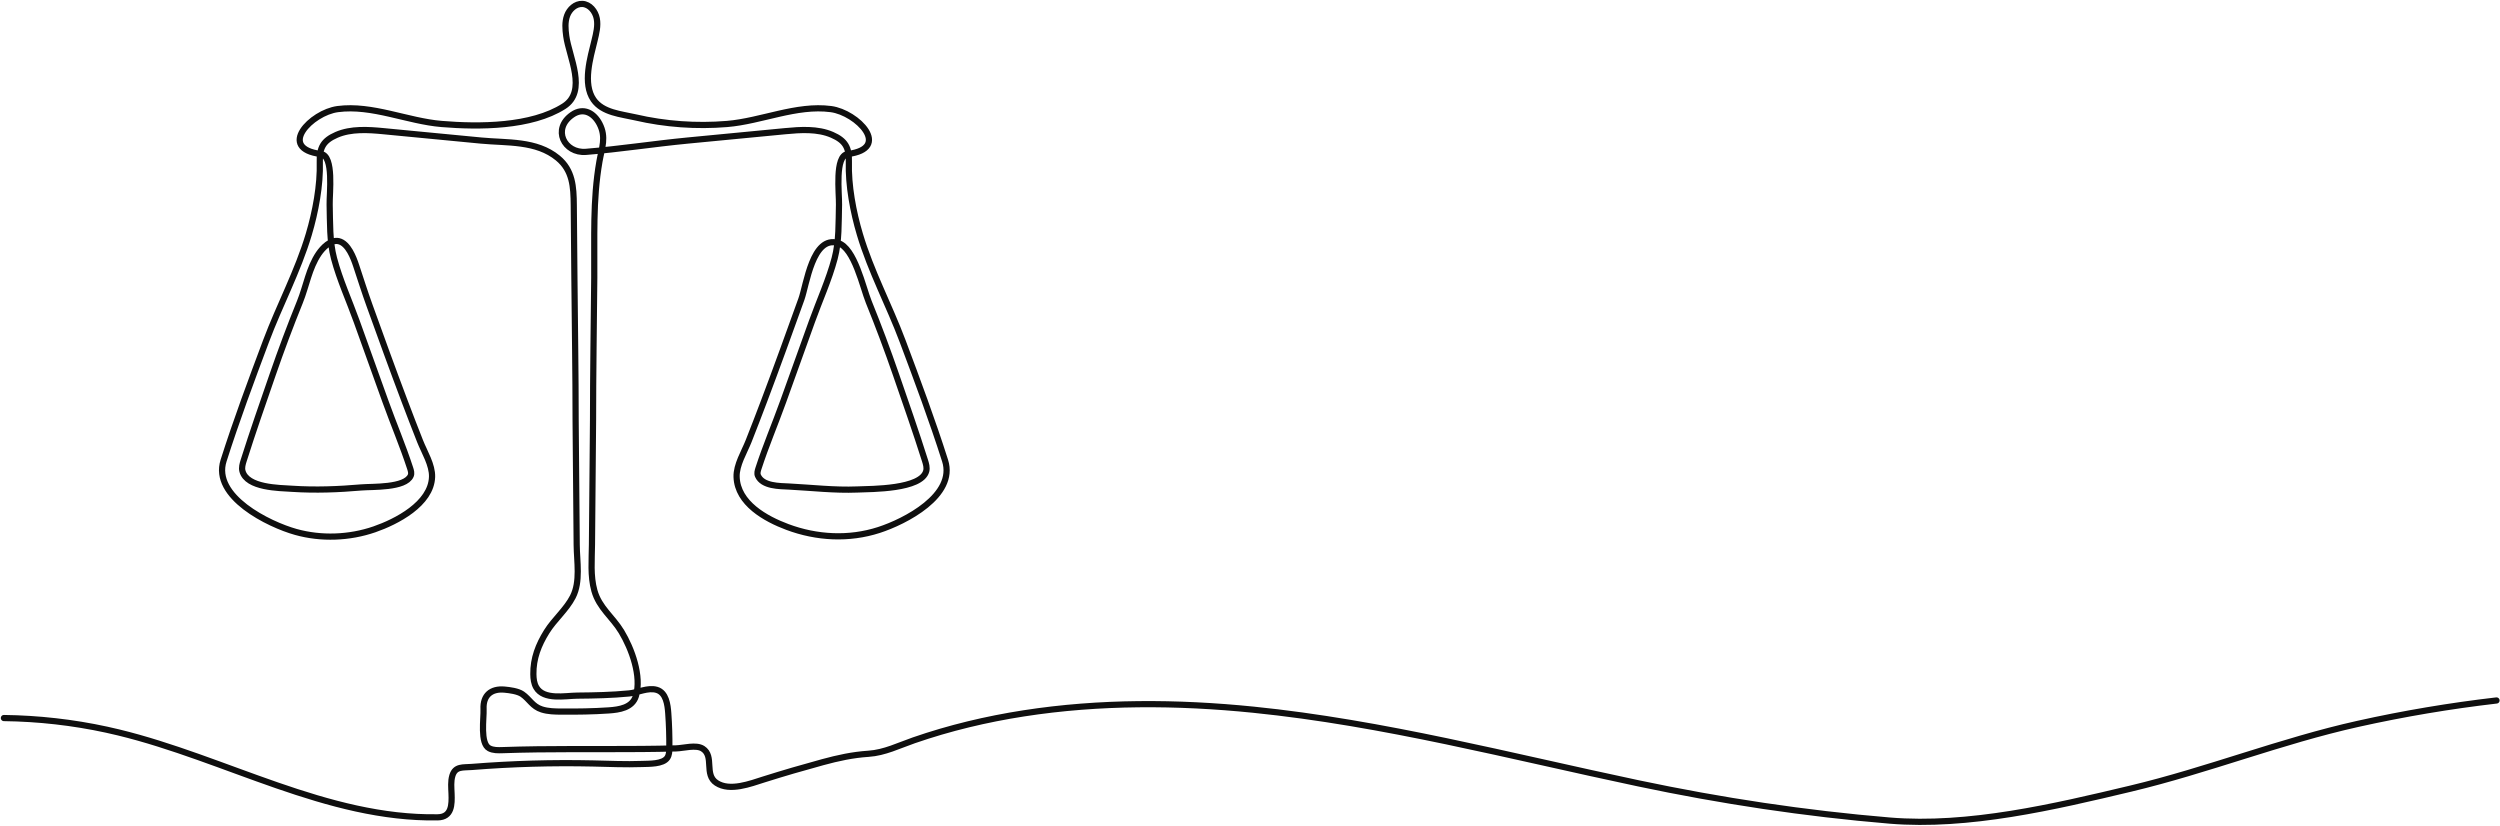
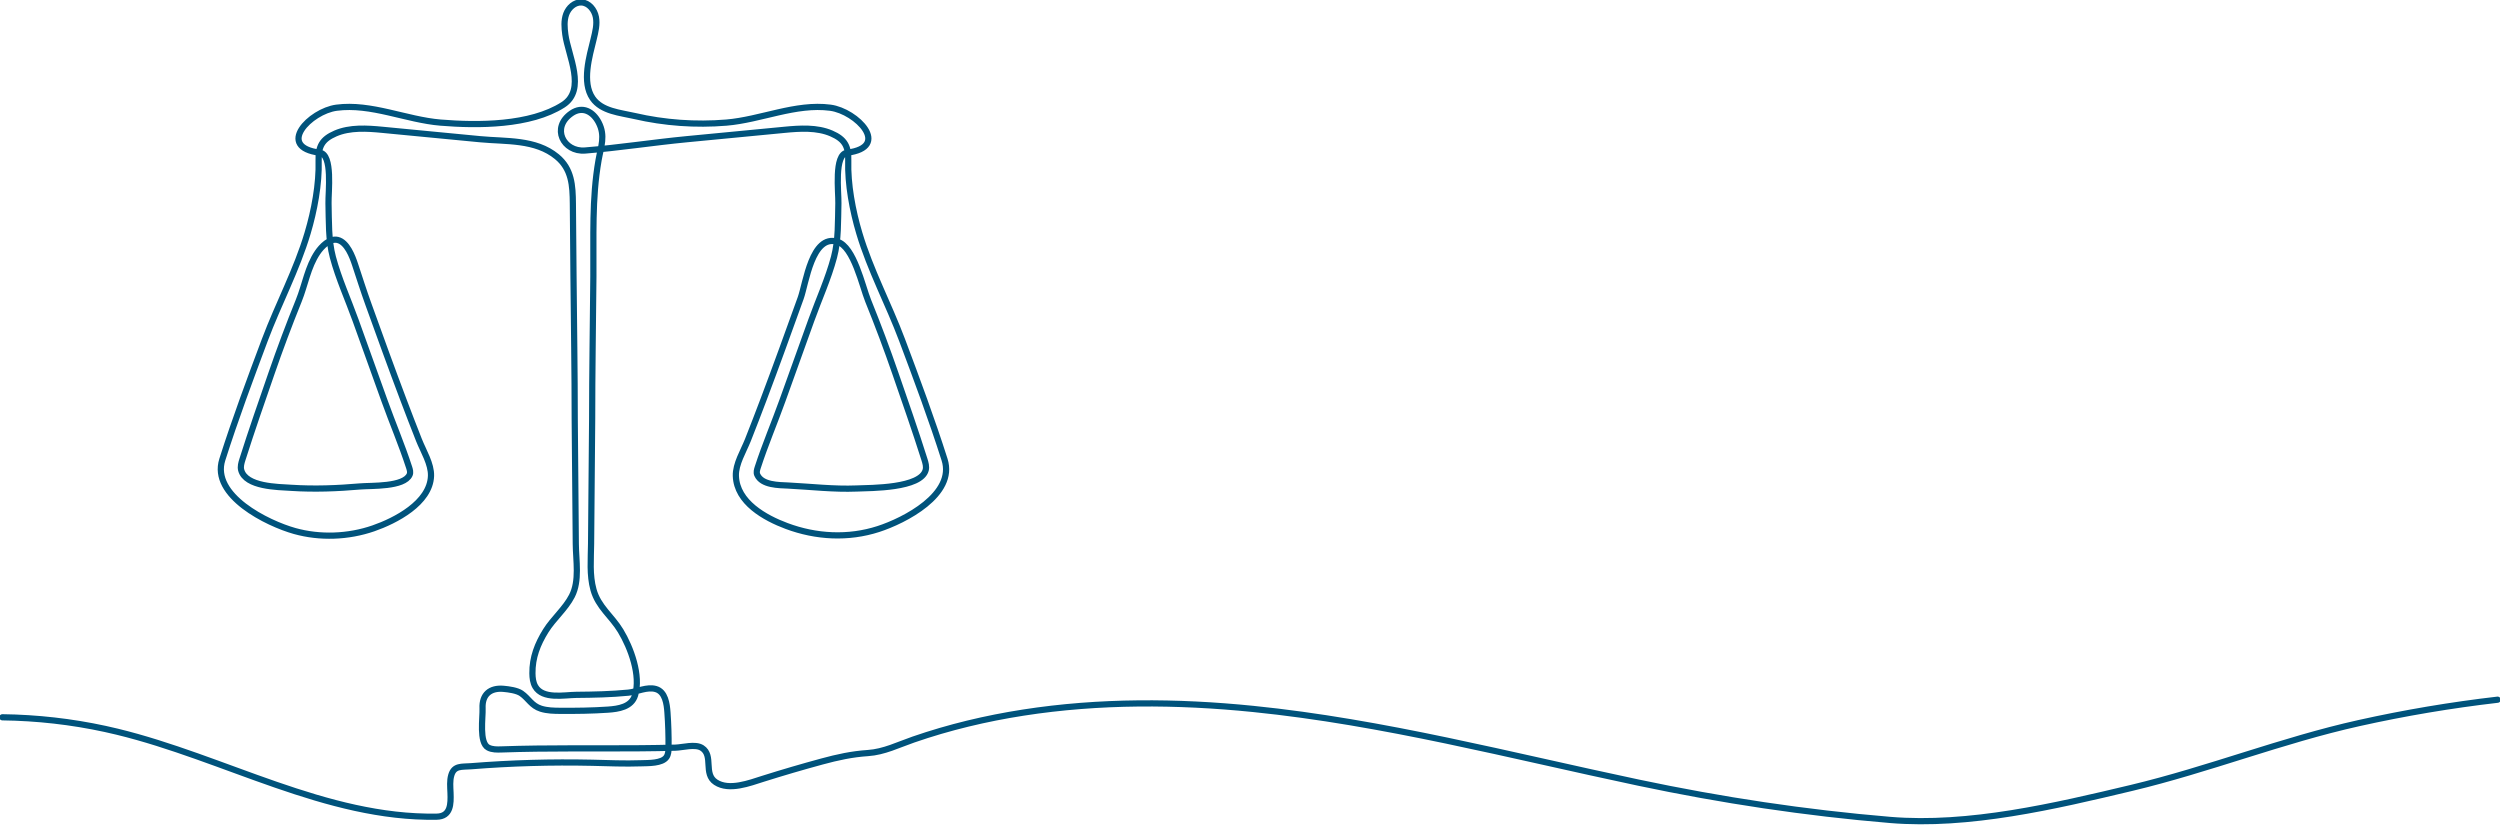
- <svg xmlns="http://www.w3.org/2000/svg" width="1922" height="635" viewBox="0 0 1922 635" fill="none">
-   <path d="M3 552.034C29.518 552.38 55.997 555.338 81.923 560.97C84.964 561.631 87.995 562.327 91.018 563.061C173.699 583.13 251.405 629.758 336.475 628.367C347.392 628.188 347.465 618.56 347.143 610.061C346.972 605.555 346.458 600.775 347.774 596.381C350.003 588.949 355.888 590.179 362.708 589.634C393.665 587.158 424.748 586.26 455.799 586.945C468.382 587.223 480.97 587.822 493.553 587.347C498.945 587.145 509.587 587.571 512.989 582.619C514.461 580.475 514.567 577.706 514.593 575.106C514.676 566.173 514.396 557.238 513.755 548.326C513.285 541.814 512.167 532.461 504.839 530.344C498.099 528.395 490.395 532.454 483.718 533.11C470.445 534.413 457.102 534.678 443.774 534.8C434.479 534.885 418.076 538.407 412.276 528.465C410.512 525.441 410.097 521.821 410.053 518.32C409.897 506.143 413.994 495.742 420.31 485.607C426.191 476.171 435.346 468.71 440.395 458.833C446.392 447.102 443.476 431.869 443.364 418.913C443.089 387.042 442.816 355.167 442.541 323.295C442.541 286.695 441.913 250.082 441.597 213.485C441.436 194.851 441.278 176.22 441.117 157.586C440.995 143.629 440.32 130.941 428.845 121.49C412.365 107.917 389.851 109.977 369.818 108.052C344.828 105.651 319.839 103.253 294.85 100.853C283.068 99.721 269.889 98.828 258.754 103.663C248.62 108.065 245.535 113.457 245.852 124.529C246.368 142.599 242.535 162.899 237.395 180.167C228.945 208.548 214.881 234.654 204.524 262.264C193.112 292.69 181.746 323.153 171.89 354.129C163.07 381.854 206.683 403.173 227.466 408.971C246.879 414.385 268.534 413.632 287.895 406.934C304.69 401.123 331.488 387.387 332.165 366.672C332.466 357.448 326.298 347.659 322.95 339.189C318.866 328.86 314.877 318.494 310.949 308.106C301.729 283.713 292.872 259.183 284.031 234.648C280.398 224.566 277.17 214.411 273.83 204.3C271.791 198.126 267.683 187.141 260.461 185.423C254.251 183.951 248.008 190.66 245.042 195.027C237.535 206.08 235.505 219.931 230.57 232.121C223.096 250.575 216.106 269.227 209.608 288.047C202.012 310.042 194.357 331.86 187.351 354.023C186.515 356.665 185.675 359.483 186.386 362.164C189.834 375.142 214.593 375.122 224.866 375.794C242.486 376.946 260.168 376.264 277.741 374.738C286.271 373.998 311.535 375.316 315.765 365.701C316.536 363.952 315.949 361.936 315.36 360.116C309.677 342.643 302.608 326.085 296.409 308.835C289.011 288.252 281.613 267.667 274.214 247.085C268.485 231.147 261.131 215.018 256.797 198.658C253.286 185.397 253.797 170.965 253.439 157.296C253.216 148.82 256.888 119.725 246.713 118.422C212.709 114.067 239.307 86.553 259.649 83.867C286.136 80.371 313.17 93.147 339.527 95.317C368.032 97.663 408.439 97.72 433.552 81.669C451.663 70.094 437.484 43.841 435.325 27.699C434.624 22.462 434.178 16.986 435.984 12.021C437.79 7.057 442.448 2.756 447.726 3.011C453.407 3.286 457.748 8.705 458.801 14.295C459.855 19.882 458.42 25.602 457.078 31.13C453.858 44.399 447.796 64.276 456.305 76.624C463.252 86.706 477.586 87.703 488.488 90.23C511.518 95.566 535.381 97.256 558.936 95.317C585.292 93.147 612.327 80.371 638.813 83.867C659.155 86.55 685.754 114.067 651.749 118.422C641.572 119.725 645.246 148.82 645.023 157.296C644.665 170.965 645.176 185.397 641.665 198.658C637.332 215.021 629.975 231.147 624.248 247.085C616.85 267.667 609.452 288.252 602.053 308.835C595.854 326.085 588.785 342.64 583.102 360.116C582.513 361.93 581.929 363.947 582.698 365.701C586.286 373.886 599.31 373.676 606.683 374.055C624.04 374.945 641.626 377.037 659.013 376.323C670.116 375.869 708.332 376.256 712.077 362.164C712.788 359.486 711.947 356.667 711.112 354.025C704.105 331.862 696.45 310.044 688.855 288.05C682.354 269.23 675.363 250.578 667.89 232.121C663.333 220.87 656.999 190.605 644.211 186.793C624.666 180.967 620.119 218.859 616.097 230.024C606.703 256.1 597.315 282.182 587.514 308.108C583.588 318.497 579.597 328.862 575.512 339.191C572.162 347.664 565.994 357.451 566.297 366.677C566.962 386.951 588.669 398.917 605.318 405.133C627.904 413.565 652.624 414.922 675.716 407.448C695.721 400.973 735.089 380.904 726.572 354.132C716.717 323.158 705.351 292.693 693.938 262.267C683.582 234.656 669.517 208.551 661.068 180.17C655.925 162.899 652.094 142.599 652.611 124.531C652.927 113.46 649.839 108.067 639.709 103.666C628.574 98.828 615.394 99.724 603.613 100.855C578.623 103.256 553.634 105.654 528.645 108.054C502.571 110.559 476.611 114.638 450.508 116.746C433.812 118.093 424.133 99.14 440.009 88.196C448.557 82.302 456.603 86.883 460.934 95.221C466.262 105.482 462.681 113.67 460.864 124.054C455.628 153.979 457.128 183.385 456.868 213.487C456.554 250.087 455.924 286.698 455.924 323.298C455.649 355.17 455.376 387.042 455.101 418.913C455 430.555 453.798 442.737 456.964 454.104C460.672 467.415 470.891 474.233 477.784 485.659C485.628 498.664 493.496 519.958 488.877 535.124C486.124 544.166 476.047 545.609 467.964 546.164C455.887 546.992 443.725 547.148 431.58 547.072C426.531 547.041 421.398 546.948 416.584 545.432C409.3 543.138 407.151 537.556 401.533 533.663C398.214 531.364 391.805 530.525 387.835 530.17C377.59 529.251 371.255 534.571 371.754 545.167C372.083 552.203 368.873 571.568 376.113 575.313C379.209 576.915 382.87 576.829 386.353 576.707C421.649 575.461 457.683 576.123 493.268 575.817C502.093 575.742 510.921 575.607 519.744 575.365C525.52 575.207 535.158 572.282 540.278 575.591C549.412 581.495 541.023 595.478 550.842 601.914C561.115 608.646 576.869 602.496 587.33 599.194C602.279 594.479 617.33 590.077 632.456 585.969C644.416 582.72 655.439 580.309 667.732 579.499C680.097 578.685 691.027 573.146 702.636 569.129C730.06 559.641 758.392 552.888 787.056 548.43C845.432 539.349 905.009 539.686 963.681 545.627C1063.62 555.746 1161.21 581.459 1259.5 602.215C1323.56 615.744 1387.54 625.406 1452.77 630.861C1513.18 635.914 1579.48 620.273 1638.06 606.295C1697.5 592.107 1753.47 569.708 1812.9 556.472C1848.03 548.65 1883.56 542.666 1919.31 538.521" stroke="#0F0F0F" stroke-width="4.765" stroke-linecap="round" stroke-linejoin="round" />
+ <svg xmlns="http://www.w3.org/2000/svg" width="1920" height="633" viewBox="0 0 1920 633" fill="none">
+   <path d="M1.847 550.882C28.365 551.227 54.844 554.186 80.77 559.817C83.812 560.479 86.843 561.175 89.866 561.909C172.546 581.978 250.252 628.606 335.323 627.215C346.24 627.036 346.312 617.408 345.99 608.908C345.819 604.403 345.305 599.623 346.621 595.229C348.85 587.796 354.735 589.026 361.555 588.481C392.513 586.006 423.595 585.108 454.646 585.793C467.229 586.07 479.818 586.67 492.4 586.195C497.793 585.993 508.435 586.418 511.837 581.467C513.308 579.323 513.414 576.554 513.44 573.953C513.523 565.021 513.243 556.085 512.602 547.173C512.133 540.662 511.014 531.309 503.686 529.191C496.947 527.242 489.242 531.301 482.566 531.958C469.292 533.261 455.949 533.525 442.621 533.647C433.326 533.733 416.924 537.255 411.124 527.312C409.359 524.289 408.944 520.669 408.9 517.168C408.744 504.991 412.842 494.589 419.158 484.455C425.038 475.019 434.193 467.558 439.243 457.68C445.24 445.95 442.323 430.716 442.211 417.761C441.936 385.889 441.664 354.015 441.389 322.143C441.389 285.543 440.761 248.93 440.444 212.332C440.283 193.699 440.125 175.068 439.964 156.434C439.842 142.477 439.168 129.789 427.693 120.337C411.212 106.764 388.698 108.825 368.665 106.899C343.676 104.499 318.686 102.101 293.697 99.7C281.916 98.569 268.736 97.676 257.601 102.511C247.468 106.912 244.382 112.305 244.699 123.376C245.215 141.447 241.383 161.746 236.242 179.015C227.793 207.396 213.728 233.501 203.372 261.112C191.959 291.538 180.593 322 170.738 352.977C161.917 380.701 205.531 402.021 226.314 407.819C245.727 413.232 267.381 412.48 286.742 405.781C303.537 399.971 330.335 386.234 331.012 365.519C331.313 356.296 325.145 346.507 321.798 338.036C317.713 327.707 313.725 317.342 309.796 306.953C300.576 282.561 291.72 258.031 282.879 233.496C279.246 223.414 276.017 213.259 272.678 203.148C270.638 196.974 266.53 185.988 259.309 184.27C253.099 182.799 246.855 189.507 243.889 193.875C236.382 204.928 234.353 218.779 229.417 230.968C221.944 249.423 214.953 268.075 208.455 286.895C200.86 308.889 193.205 330.707 186.198 352.87C185.363 355.512 184.522 358.331 185.233 361.012C188.682 373.99 213.44 373.969 223.714 374.642C241.333 375.794 259.015 375.111 276.588 373.585C285.118 372.846 310.382 374.164 314.612 364.549C315.383 362.8 314.796 360.783 314.207 358.964C308.524 341.49 301.456 324.933 295.256 307.683C287.858 287.1 280.46 266.515 273.062 245.932C267.332 229.995 259.978 213.866 255.644 197.506C252.133 184.244 252.645 169.812 252.287 156.143C252.063 147.667 255.735 118.573 245.56 117.27C211.556 112.915 238.154 85.401 258.496 82.715C284.983 79.219 312.017 91.995 338.374 94.165C366.88 96.511 407.286 96.568 432.4 80.516C450.51 68.942 436.331 42.689 434.172 26.547C433.472 21.309 433.025 15.834 434.831 10.869C436.637 5.904 441.295 1.604 446.574 1.858C452.254 2.133 456.595 7.552 457.649 13.142C458.702 18.73 457.267 24.45 455.926 29.977C452.705 43.247 446.644 63.123 455.152 75.471C462.099 85.554 476.434 86.55 487.335 89.078C510.365 94.414 534.229 96.103 557.783 94.165C584.14 91.995 611.174 79.219 637.661 82.715C658.003 85.398 684.601 112.915 650.597 117.27C640.419 118.573 644.094 147.667 643.871 156.143C643.512 169.812 644.024 184.244 640.513 197.506C636.179 213.869 628.822 229.995 623.095 245.932C615.697 266.515 608.299 287.1 600.901 307.683C594.701 324.933 587.633 341.488 581.95 358.964C581.361 360.778 580.777 362.794 581.545 364.549C585.134 372.734 598.158 372.524 605.53 372.903C622.888 373.793 640.474 375.885 657.86 375.171C668.964 374.717 707.18 375.104 710.924 361.012C711.635 358.333 710.794 355.515 709.959 352.873C702.953 330.71 695.297 308.892 687.702 286.898C681.202 268.077 674.211 249.425 666.737 230.968C662.181 219.718 655.846 189.453 643.058 185.641C623.513 179.814 618.967 217.707 614.945 228.871C605.551 254.948 596.162 281.03 586.361 306.956C582.435 317.345 578.444 327.71 574.36 338.039C571.009 346.512 564.841 356.299 565.145 365.525C565.809 385.798 587.516 397.765 604.165 403.98C626.752 412.412 651.471 413.77 674.564 406.295C694.568 399.82 733.936 379.752 725.42 352.979C715.564 322.006 704.198 291.54 692.786 261.114C682.429 233.504 668.364 207.399 659.915 179.018C654.772 161.746 650.942 141.447 651.458 123.379C651.775 112.308 648.687 106.915 638.556 102.513C627.421 97.676 614.241 98.571 602.46 99.703C577.471 102.103 552.481 104.501 527.492 106.902C501.418 109.406 475.458 113.486 449.355 115.593C432.659 116.94 422.98 97.987 438.856 87.043C447.404 81.15 455.451 85.73 459.782 94.069C465.109 104.33 461.528 112.518 459.712 122.901C454.475 152.827 455.975 182.233 455.716 212.335C455.402 248.935 454.771 285.546 454.771 322.146C454.496 354.018 454.223 385.889 453.948 417.761C453.847 429.403 452.646 441.585 455.812 452.952C459.52 466.263 469.739 473.08 476.631 484.507C484.475 497.512 492.343 518.805 487.724 533.972C484.971 543.013 474.895 544.456 466.812 545.012C454.735 545.84 442.572 545.995 430.428 545.92C425.378 545.889 420.245 545.795 415.431 544.28C408.147 541.986 405.999 536.403 400.381 532.511C397.062 530.211 390.652 529.373 386.682 529.017C376.437 528.099 370.103 533.419 370.601 544.015C370.931 551.051 367.721 570.416 374.961 574.161C378.056 575.762 381.718 575.677 385.2 575.555C420.497 574.309 456.53 574.971 492.115 574.665C500.94 574.589 509.768 574.454 518.591 574.213C524.368 574.055 534.005 571.13 539.125 574.439C548.259 580.343 539.87 594.326 549.689 600.762C559.963 607.494 575.717 601.343 586.177 598.042C601.126 593.327 616.177 588.925 631.303 584.817C643.263 581.568 654.287 579.157 666.579 578.347C678.944 577.532 689.874 571.994 701.484 567.977C728.907 558.489 757.239 551.736 785.903 547.277C844.279 538.197 903.857 538.534 962.529 544.474C1062.47 554.593 1160.06 580.307 1258.35 601.063C1322.41 614.592 1386.39 624.254 1451.62 629.709C1512.03 634.762 1578.33 619.12 1636.9 605.143C1696.35 590.955 1752.32 568.555 1811.75 555.32C1846.88 547.498 1882.41 541.513 1918.16 537.369" stroke="#00537C" stroke-width="4.765" stroke-linecap="round" stroke-linejoin="round" />
</svg>
